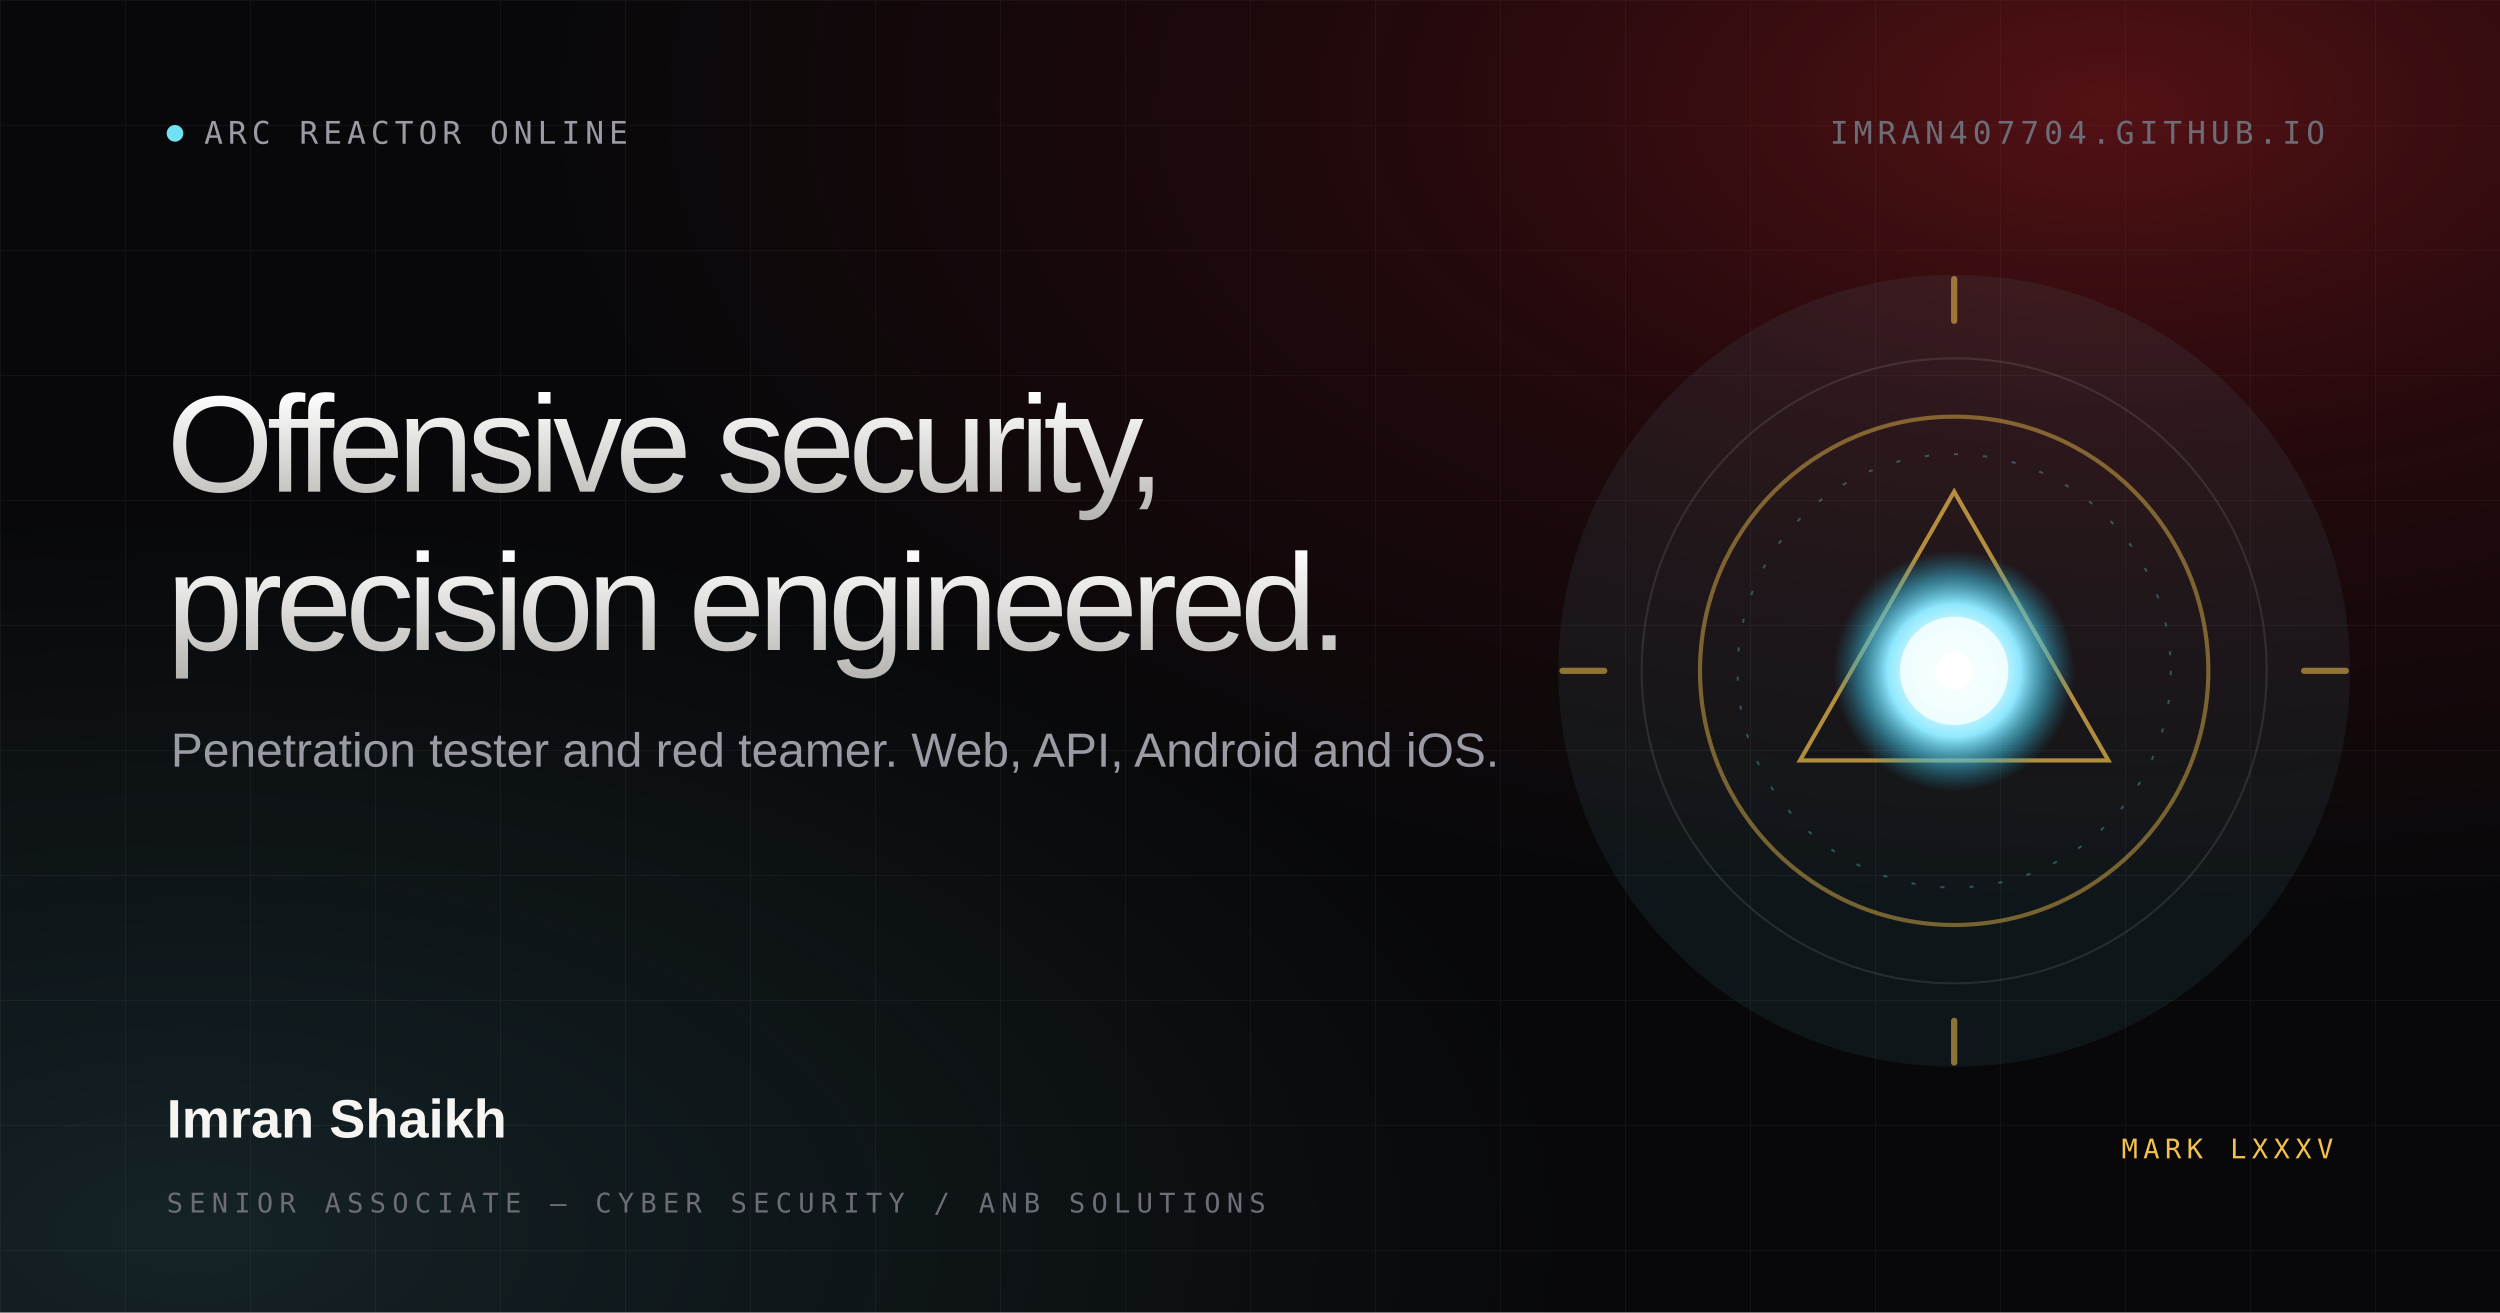
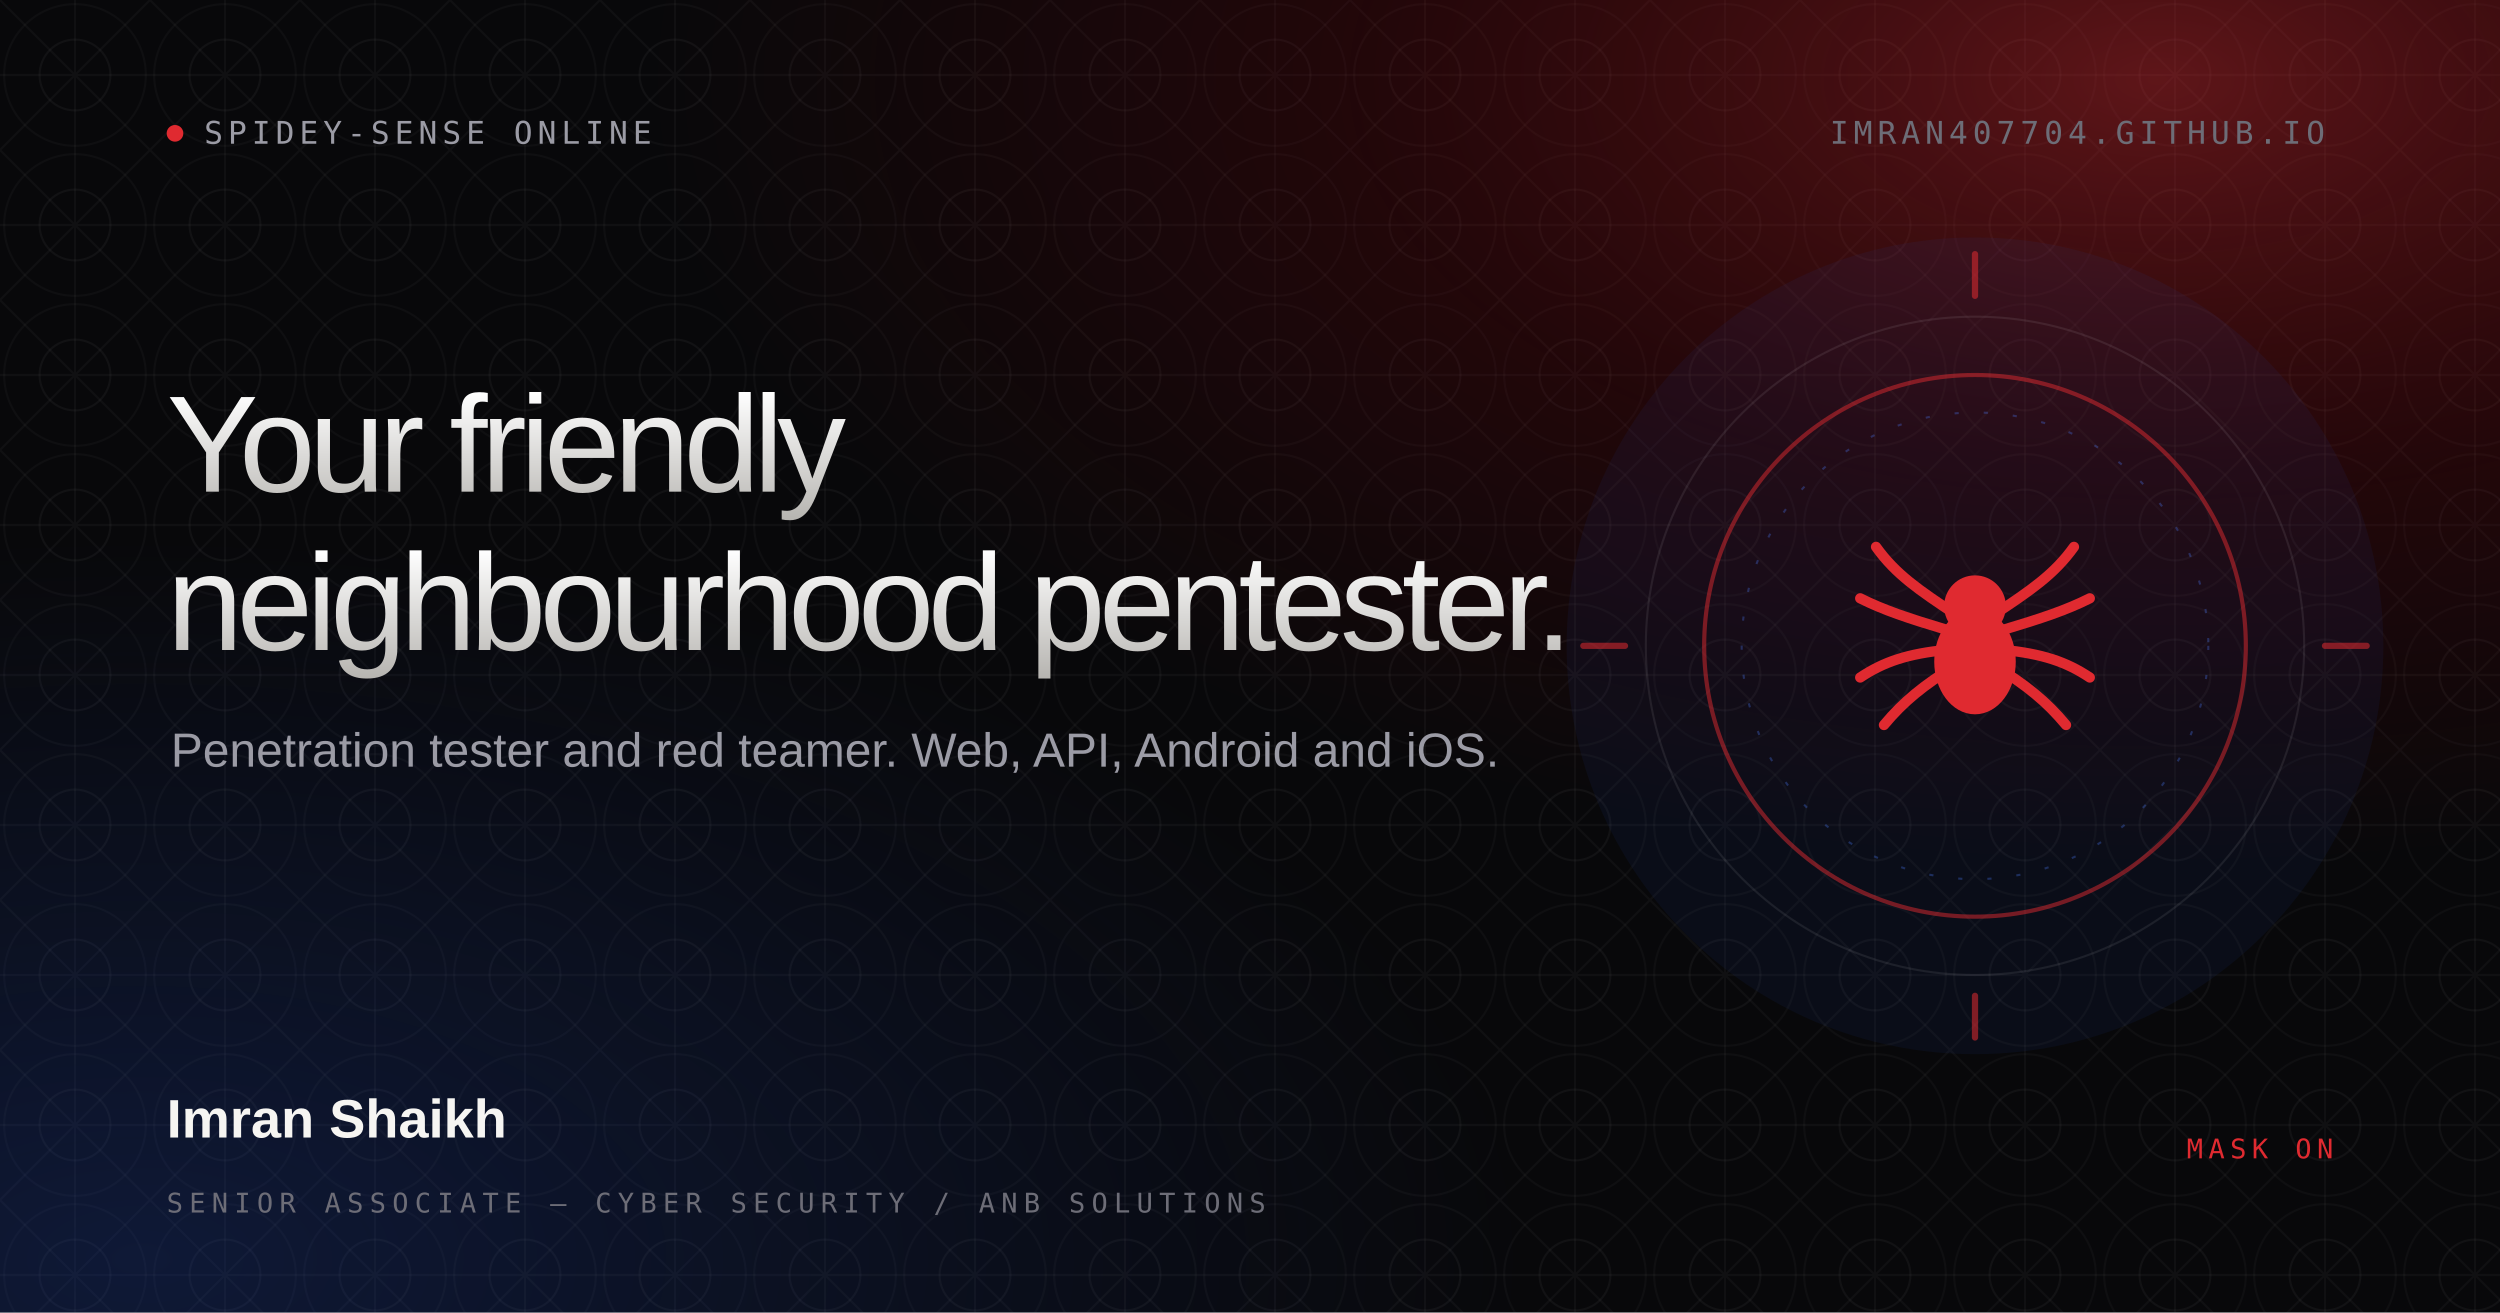
<svg xmlns="http://www.w3.org/2000/svg" width="1200" height="630" viewBox="0 0 1200 630">
  <defs>
-     <radialGradient id="crimson" cx="0.84" cy="0.08" r="0.62">
-       <stop offset="0" stop-color="#e62429" stop-opacity="0.34" />
-       <stop offset="0.55" stop-color="#8d0b12" stop-opacity="0.16" />
-       <stop offset="1" stop-color="#8d0b12" stop-opacity="0" />
+     <radialGradient id="red" cx="0.86" cy="0.06" r="0.6">
+       <stop offset="0" stop-color="#e02a30" stop-opacity="0.4" />
+       <stop offset="0.55" stop-color="#8f0105" stop-opacity="0.18" />
+       <stop offset="1" stop-color="#8f0105" stop-opacity="0" />
    </radialGradient>
-     <radialGradient id="cool" cx="0.08" cy="0.94" r="0.55">
-       <stop offset="0" stop-color="#6fe3f5" stop-opacity="0.12" />
-       <stop offset="1" stop-color="#6fe3f5" stop-opacity="0" />
+     <radialGradient id="blue" cx="0.06" cy="0.96" r="0.55">
+       <stop offset="0" stop-color="#1d3f9e" stop-opacity="0.3" />
+       <stop offset="1" stop-color="#1d3f9e" stop-opacity="0" />
    </radialGradient>
    <linearGradient id="ink" x1="0" y1="0" x2="0" y2="1">
      <stop offset="0" stop-color="#ffffff" />
      <stop offset="1" stop-color="#b6b4b0" />
    </linearGradient>
-     <linearGradient id="goldline" x1="0" y1="0" x2="1" y2="0">
-       <stop offset="0" stop-color="#f2c14e" stop-opacity="0.85" />
-       <stop offset="0.45" stop-color="#f2c14e" stop-opacity="0.18" />
-       <stop offset="1" stop-color="#f2c14e" stop-opacity="0" />
+     <linearGradient id="redline" x1="0" y1="0" x2="1" y2="0">
+       <stop offset="0" stop-color="#e02a30" stop-opacity="0.85" />
+       <stop offset="0.45" stop-color="#e02a30" stop-opacity="0.18" />
+       <stop offset="1" stop-color="#e02a30" stop-opacity="0" />
    </linearGradient>
    <linearGradient id="fade" x1="0" y1="0" x2="1" y2="0">
      <stop offset="0" stop-color="#ffffff" stop-opacity="0.18" />
      <stop offset="1" stop-color="#ffffff" stop-opacity="0.02" />
    </linearGradient>
-     <radialGradient id="core" cx="0.5" cy="0.5" r="0.5">
-       <stop offset="0" stop-color="#ffffff" />
-       <stop offset="0.3" stop-color="#e8fdff" />
-       <stop offset="0.55" stop-color="#8fe8ff" />
-       <stop offset="0.78" stop-color="#3fb9d8" stop-opacity="0.55" />
-       <stop offset="1" stop-color="#1f8ca8" stop-opacity="0" />
-     </radialGradient>
-     <pattern id="grid" width="60" height="60" patternUnits="userSpaceOnUse">
-       <path d="M60 0H0V60" fill="none" stroke="#ffffff" stroke-opacity="0.045" stroke-width="1" />
+     <pattern id="web" width="72" height="72" patternUnits="userSpaceOnUse">
+       <path d="M0 36 H72 M36 0 V72 M0 0 L72 72 M72 0 L0 72" stroke="#ffffff" stroke-opacity="0.035" stroke-width="1" fill="none" />
+       <circle cx="36" cy="36" r="17" fill="none" stroke="#ffffff" stroke-opacity="0.04" stroke-width="1" />
+       <circle cx="36" cy="36" r="34" fill="none" stroke="#ffffff" stroke-opacity="0.03" stroke-width="1" />
    </pattern>
  </defs>
  <rect width="1200" height="630" fill="#08080a" />
-   <rect width="1200" height="630" fill="url(#grid)" />
-   <rect width="1200" height="630" fill="url(#crimson)" />
-   <rect width="1200" height="630" fill="url(#cool)" />
+   <rect width="1200" height="630" fill="url(#web)" />
+   <rect width="1200" height="630" fill="url(#red)" />
+   <rect width="1200" height="630" fill="url(#blue)" />
  <g font-family="Consolas, monospace" font-size="15" letter-spacing="2.4" fill="#9b9ba5">
-     <circle cx="84" cy="64" r="4" fill="#6fe3f5" />
-     <text x="98" y="69">ARC REACTOR ONLINE</text>
+     <circle cx="84" cy="64" r="4" fill="#e02a30" />
+     <text x="98" y="69">SPIDEY-SENSE ONLINE</text>
    <text x="1116" y="69" text-anchor="end" fill="#6d6d77">IMRAN407704.GITHUB.IO</text>
  </g>
  <line x1="80" y1="96" x2="1120" y2="96" stroke="url(#fade)" />
  <g font-family="Segoe UI, Arial, sans-serif" font-weight="300" fill="url(#ink)">
-     <text x="80" y="236" font-size="66" letter-spacing="-3.2">Offensive security,</text>
-     <text x="80" y="312" font-size="66" letter-spacing="-3.2">precision engineered.</text>
+     <text x="80" y="236" font-size="66" letter-spacing="-3.2">Your friendly</text>
+     <text x="80" y="312" font-size="66" letter-spacing="-3.2">neighbourhood pentester.</text>
  </g>
  <text x="82" y="368" font-family="Segoe UI, Arial, sans-serif" font-size="23" fill="#9b9ba5">
    Penetration tester and red teamer. Web, API, Android and iOS.
  </text>
-   <g transform="translate(938 322)">
-     <circle r="190" fill="#6fe3f5" opacity="0.07" />
-     <circle r="150" fill="none" stroke="#ffffff" stroke-opacity="0.1" />
-     <circle r="122" fill="none" stroke="#f2c14e" stroke-opacity="0.45" stroke-width="2" />
-     <circle r="104" fill="none" stroke="#6fe3f5" stroke-opacity="0.3" stroke-dasharray="2 12" />
-     <polygon points="0,-86 74,43 -74,43" fill="none" stroke="#f2c14e" stroke-opacity="0.7" stroke-width="2" />
-     <circle r="58" fill="url(#core)" />
-     <circle r="26" fill="#f4feff" opacity="0.9" />
-     <circle r="9" fill="#ffffff" />
-     <g stroke="#f2c14e" stroke-opacity="0.55" stroke-width="3" stroke-linecap="round">
+   <g transform="translate(948 310)">
+     <circle r="196" fill="#1d3f9e" opacity="0.1" />
+     <circle r="158" fill="none" stroke="#ffffff" stroke-opacity="0.08" />
+     <circle r="130" fill="none" stroke="#e02a30" stroke-opacity="0.5" stroke-width="2" />
+     <circle r="112" fill="none" stroke="#4a7bff" stroke-opacity="0.3" stroke-dasharray="2 12" />
+     <g transform="scale(1.9)" fill="#e02a30" stroke="#e02a30" stroke-width="2.6" stroke-linecap="round">
+       <path fill="none" d="M-5 -8 C -14 -14 -20 -18 -25 -25" />
+       <path fill="none" d="M-7 -4 C -17 -7 -23 -9 -29 -12" />
+       <path fill="none" d="M-7 1 C -17 2 -23 4 -29 8" />
+       <path fill="none" d="M-5 5 C -13 10 -18 14 -23 20" />
+       <path fill="none" d="M5 -8 C 14 -14 20 -18 25 -25" />
+       <path fill="none" d="M7 -4 C 17 -7 23 -9 29 -12" />
+       <path fill="none" d="M7 1 C 17 2 23 4 29 8" />
+       <path fill="none" d="M5 5 C 13 10 18 14 23 20" />
+       <ellipse cx="0" cy="4" rx="9" ry="12" />
+       <circle cx="0" cy="-10" r="6.5" />
+     </g>
+     <g stroke="#e02a30" stroke-opacity="0.55" stroke-width="3" stroke-linecap="round">
      <path d="M0 -168v-20" />
      <path d="M0 168v20" />
      <path d="M-168 0h-20" />
      <path d="M168 0h20" />
    </g>
  </g>
-   <line x1="80" y1="492" x2="1120" y2="492" stroke="url(#goldline)" />
+   <line x1="80" y1="492" x2="1120" y2="492" stroke="url(#redline)" />
  <text x="80" y="546" font-family="Segoe UI, Arial, sans-serif" font-size="26" font-weight="600" fill="#f6f5f2">Imran Shaikh</text>
  <text x="80" y="582" font-family="Consolas, monospace" font-size="13" letter-spacing="3" fill="#6d6d77">SENIOR ASSOCIATE — CYBER SECURITY / ANB SOLUTIONS</text>
  <g transform="translate(1120 556)">
-     <text x="0" y="0" text-anchor="end" font-family="Consolas, monospace" font-size="13" letter-spacing="2.6" fill="#f2c14e">MARK LXXXV</text>
+     <text x="0" y="0" text-anchor="end" font-family="Consolas, monospace" font-size="13" letter-spacing="2.6" fill="#e02a30">MASK ON</text>
  </g>
</svg>
